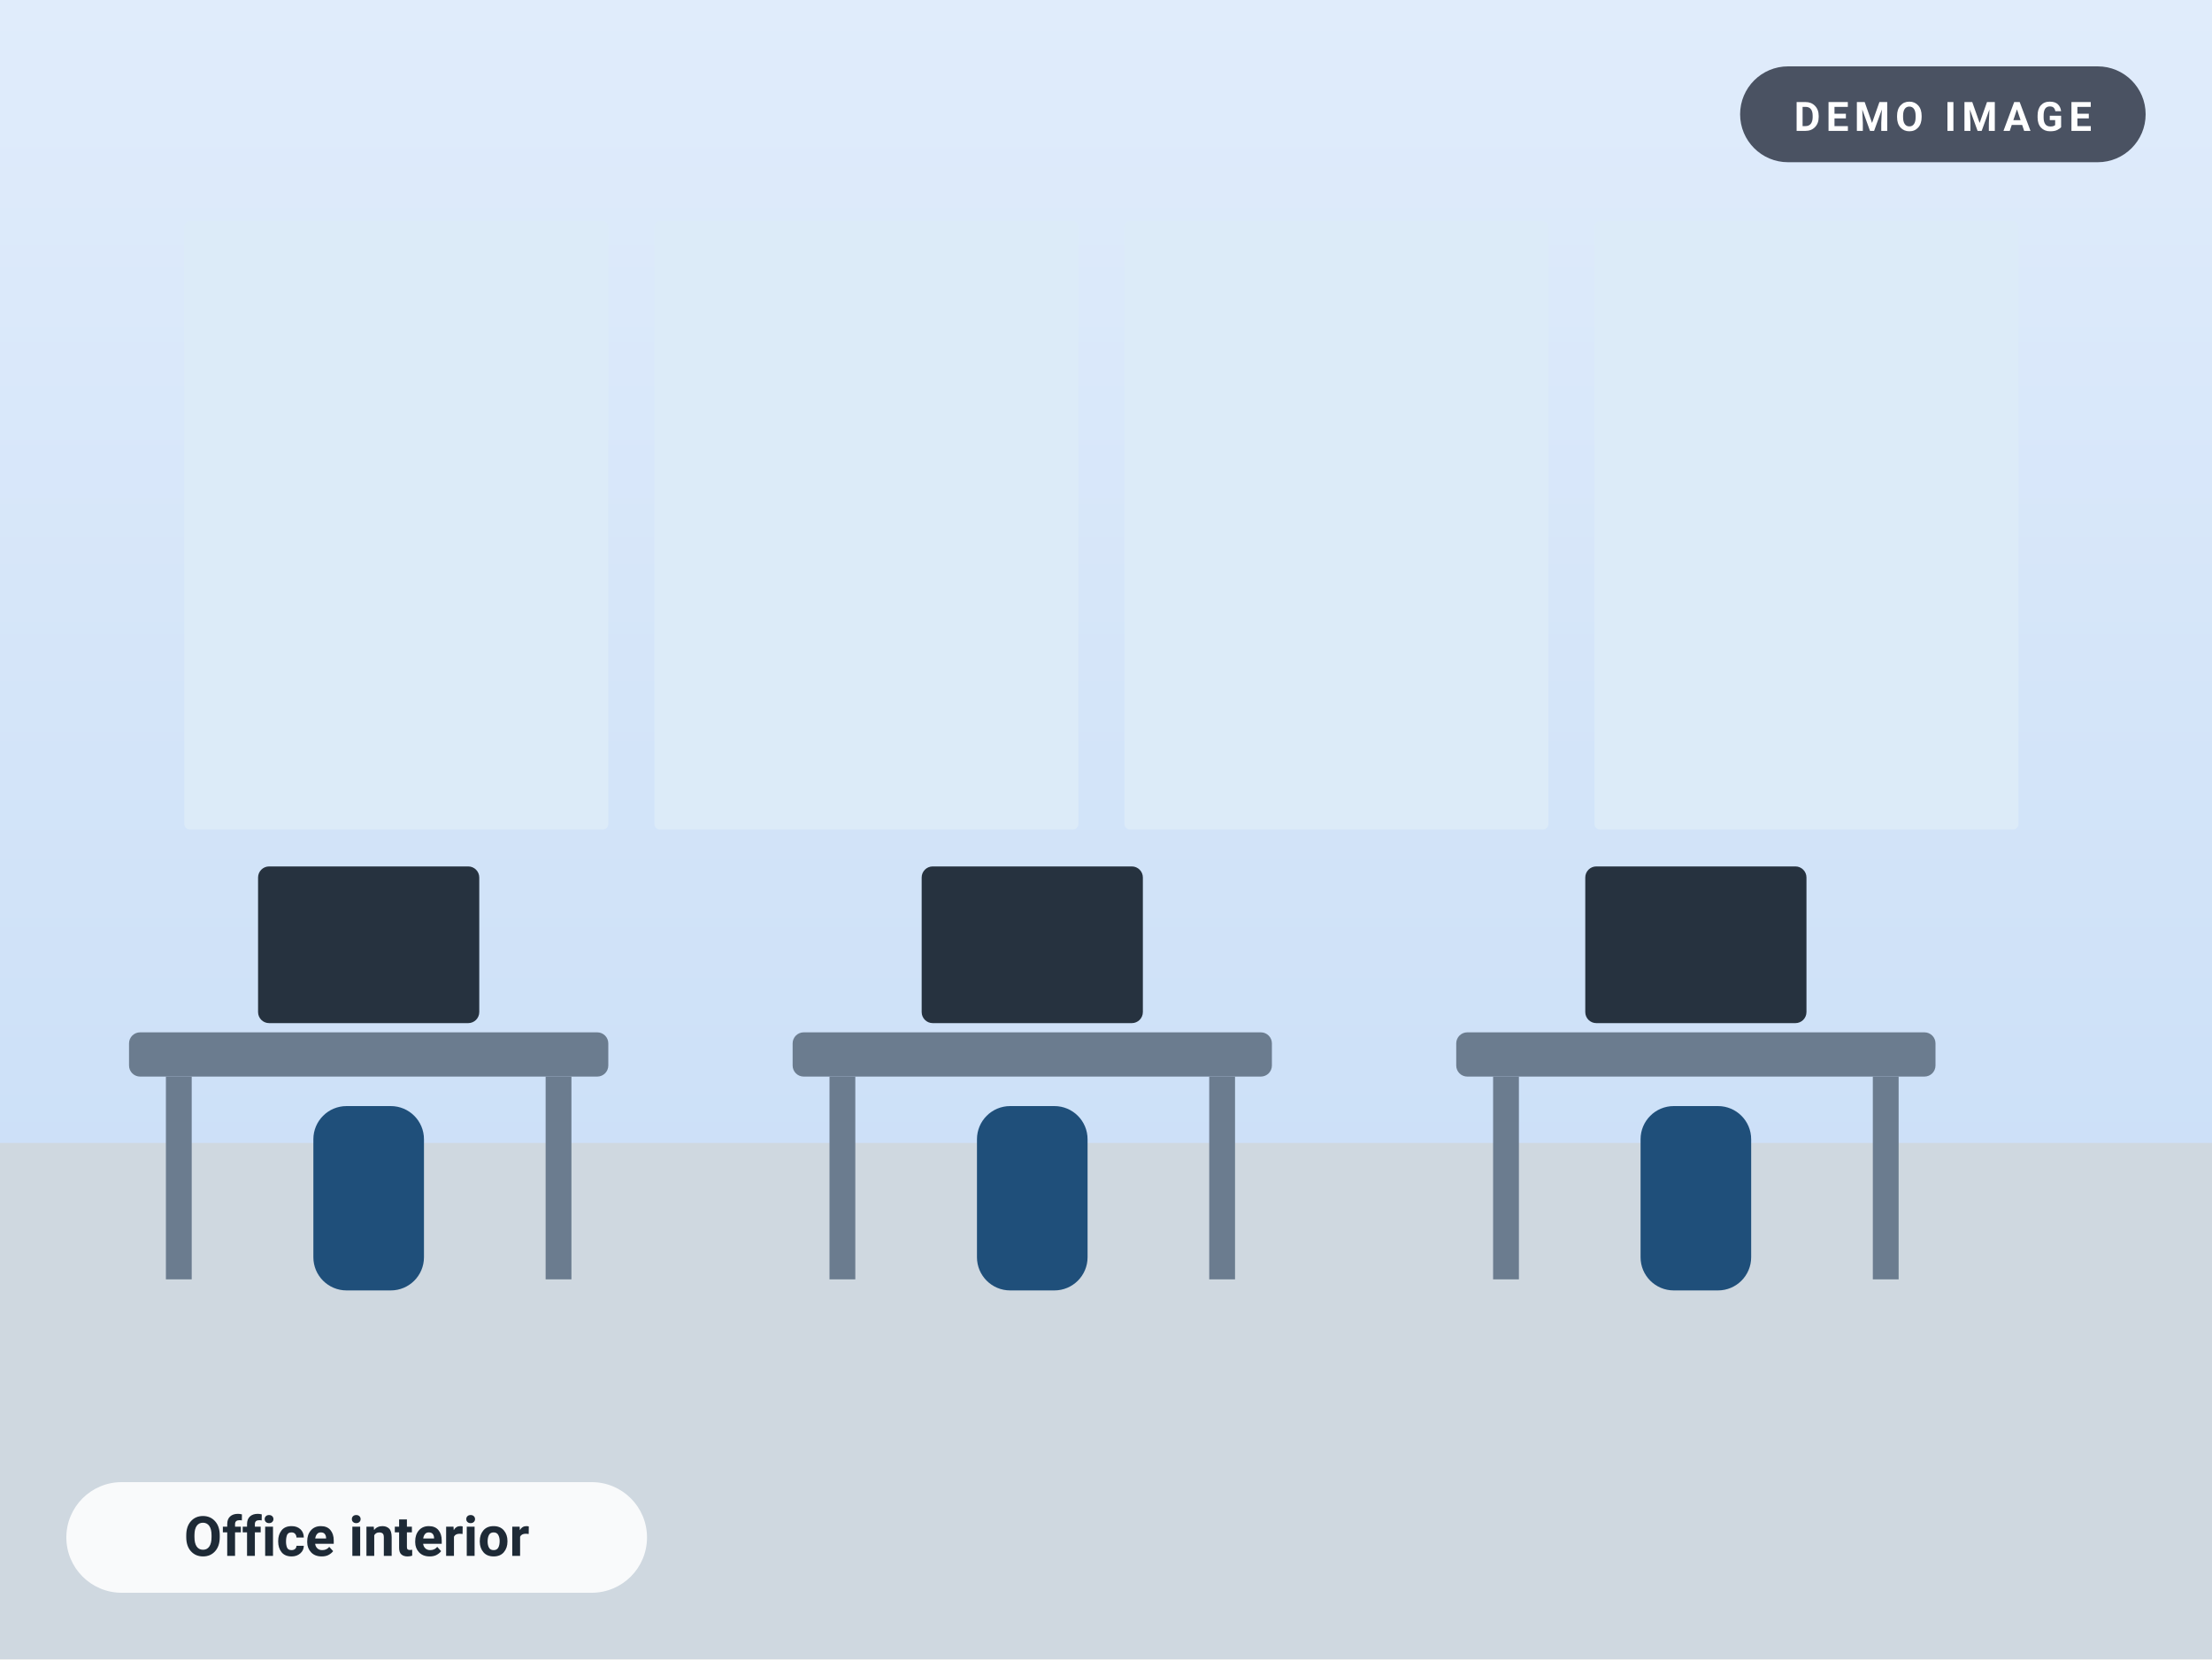
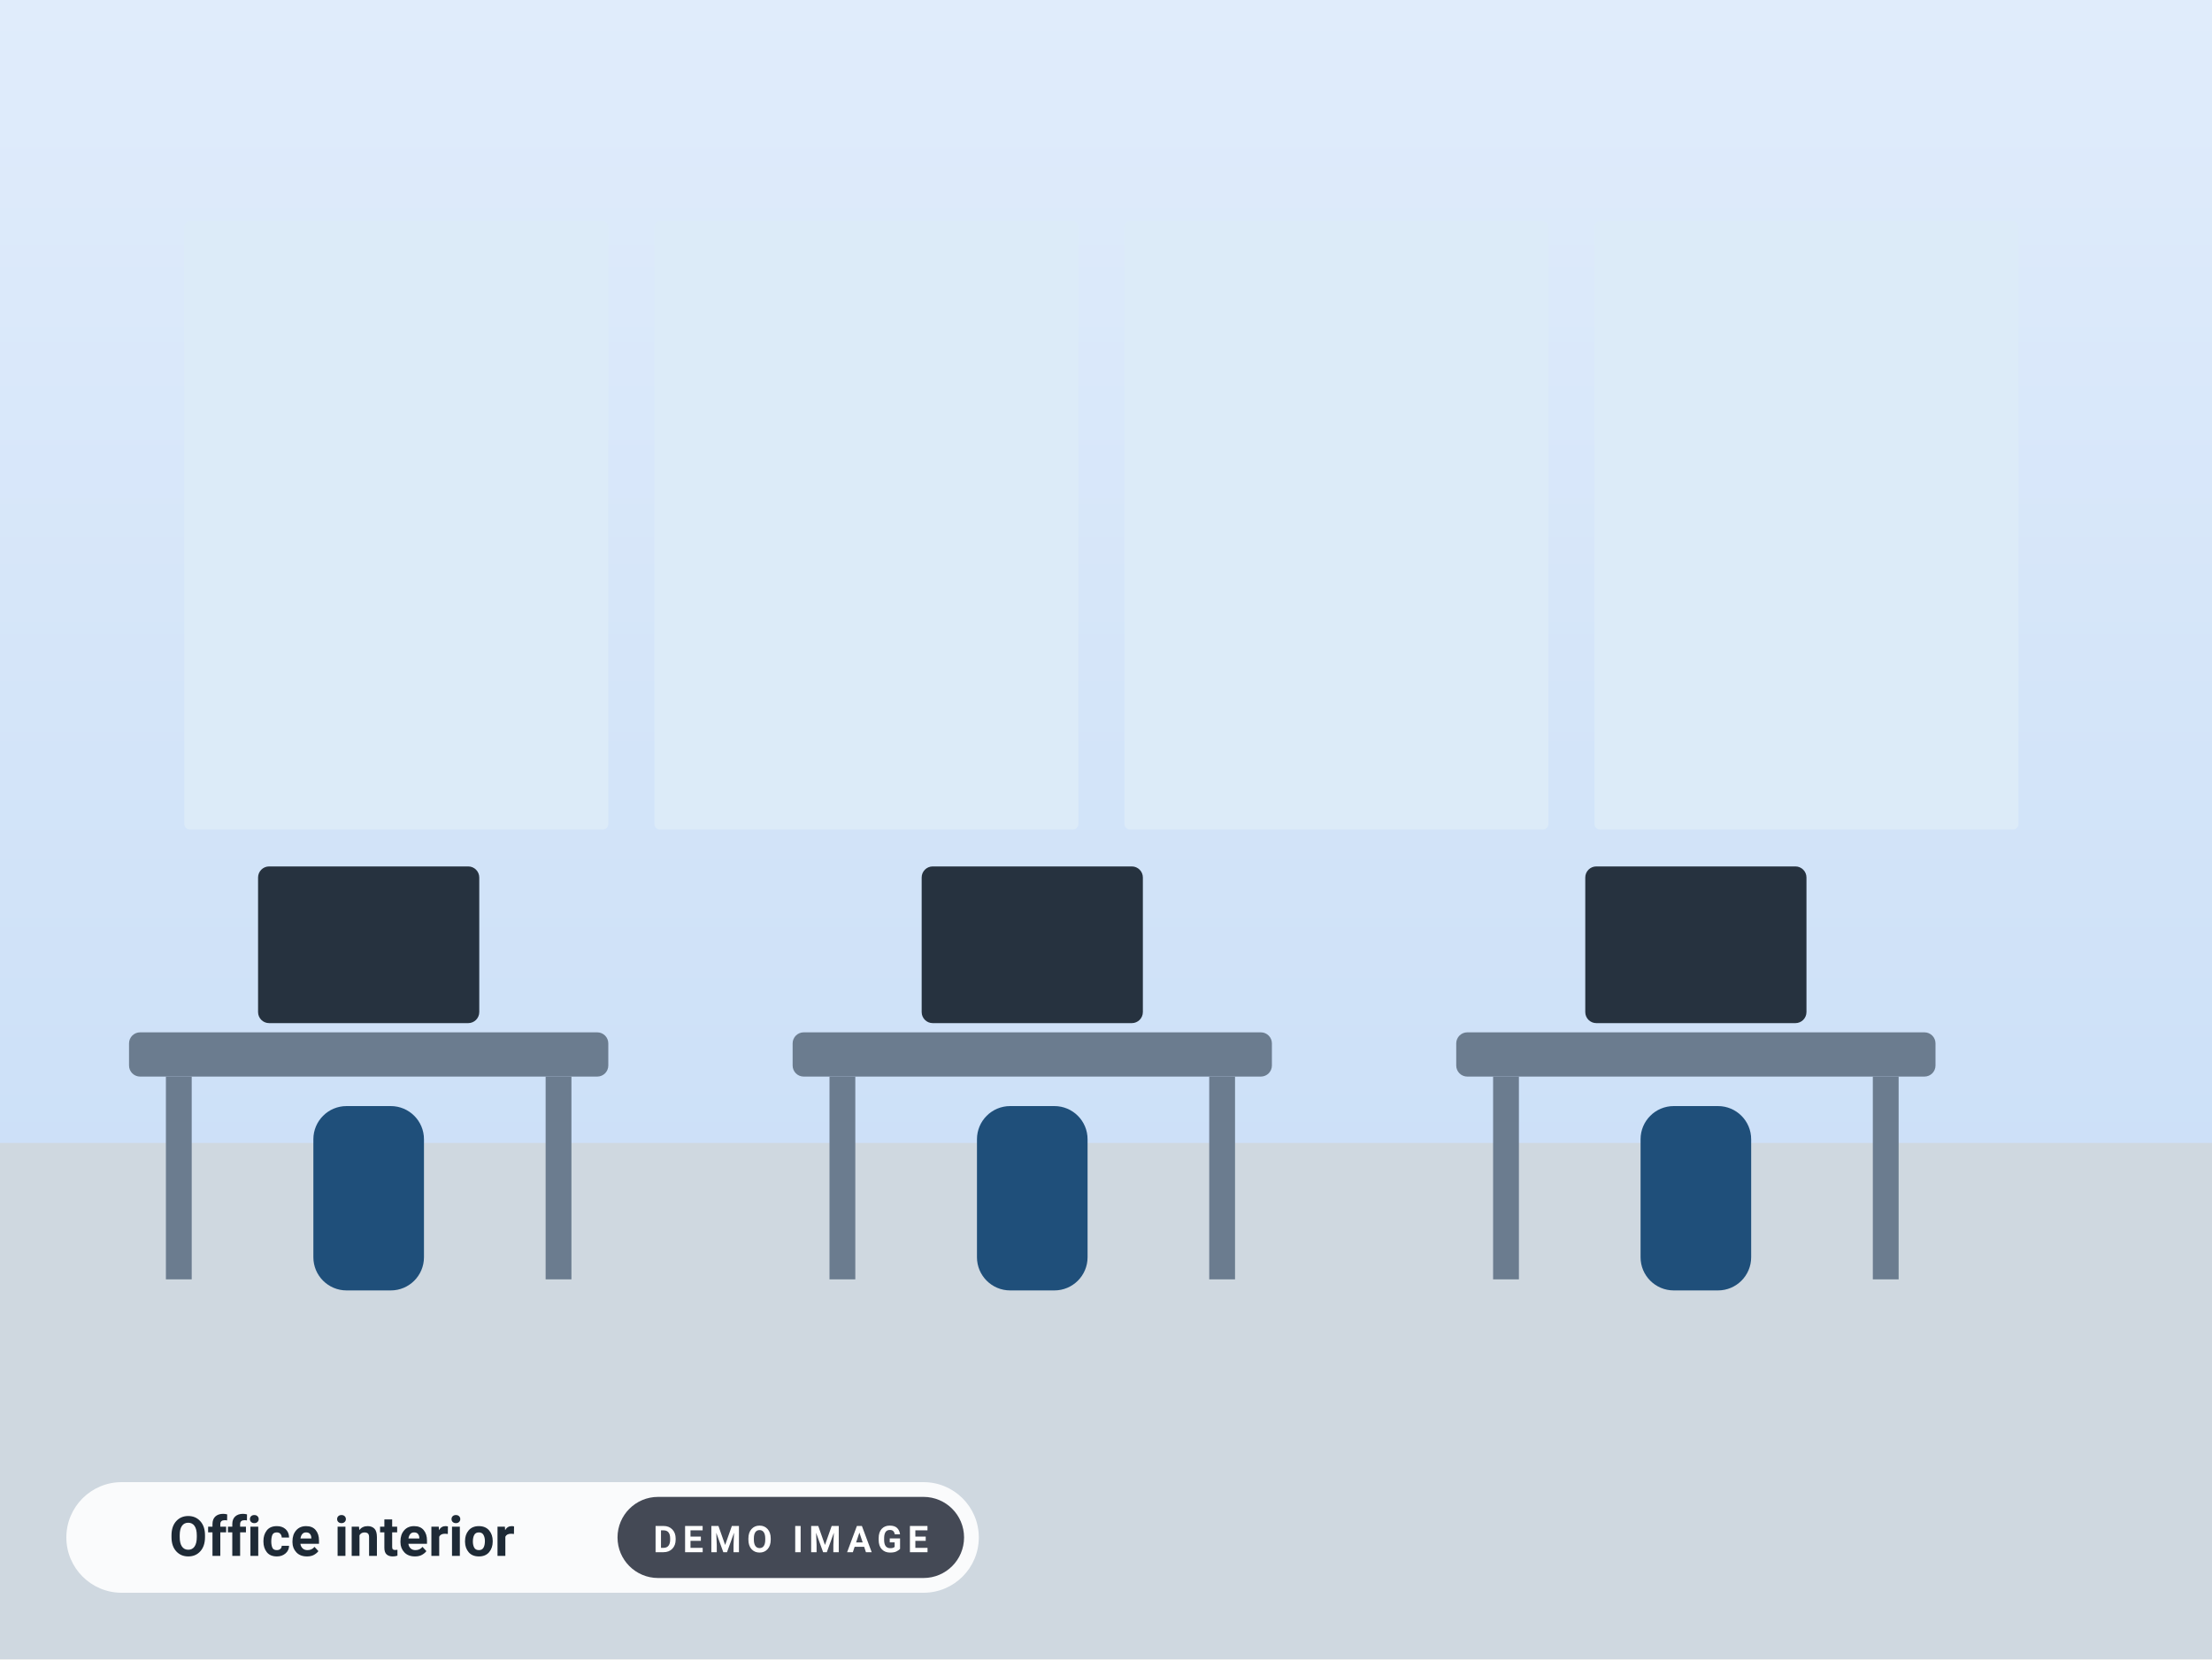
<svg xmlns="http://www.w3.org/2000/svg" viewBox="0 0 1200 900" width="1200" height="900" role="img" aria-label="Office interior (demo image)">
  <defs>
    <linearGradient id="bg" x1="0" y1="0" x2="0" y2="1">
      <stop offset="0" stop-color="#e0ecfb" />
      <stop offset="1" stop-color="#c4dbf6" />
    </linearGradient>
  </defs>
  <rect width="1200" height="900" fill="url(#bg)" />
  <rect x="0" y="620" width="1200" height="280" fill="#cfd8e0" />
  <rect x="100" y="120" width="230" height="330" rx="3" fill="#dcebf8" />
  <rect x="355" y="120" width="230" height="330" rx="3" fill="#dcebf8" />
  <rect x="610" y="120" width="230" height="330" rx="3" fill="#dcebf8" />
  <rect x="865" y="120" width="230" height="330" rx="3" fill="#dcebf8" />
  <rect x="70" y="560" width="260" height="24" rx="6" fill="#6b7c8f" />
  <rect x="90" y="584" width="14" height="110" fill="#6b7c8f" />
  <rect x="296" y="584" width="14" height="110" fill="#6b7c8f" />
  <rect x="140" y="470" width="120" height="85" rx="6" fill="#26323f" />
  <rect x="170" y="600" width="60" height="100" rx="18" fill="#1f4f7a" />
  <rect x="430" y="560" width="260" height="24" rx="6" fill="#6b7c8f" />
  <rect x="450" y="584" width="14" height="110" fill="#6b7c8f" />
  <rect x="656" y="584" width="14" height="110" fill="#6b7c8f" />
  <rect x="500" y="470" width="120" height="85" rx="6" fill="#26323f" />
  <rect x="530" y="600" width="60" height="100" rx="18" fill="#1f4f7a" />
  <rect x="790" y="560" width="260" height="24" rx="6" fill="#6b7c8f" />
  <rect x="810" y="584" width="14" height="110" fill="#6b7c8f" />
  <rect x="1016" y="584" width="14" height="110" fill="#6b7c8f" />
  <rect x="860" y="470" width="120" height="85" rx="6" fill="#26323f" />
  <rect x="890" y="600" width="60" height="100" rx="18" fill="#1f4f7a" />
  <g font-family="system-ui, -apple-system, Segoe UI, Roboto, sans-serif">
-     <rect x="36" y="804" width="315" height="60" rx="30" fill="#ffffff" fill-opacity="0.88" />
-     <text x="193.5" y="844" text-anchor="middle" font-size="30" font-weight="600" fill="#1e2a36">Office interior</text>
-     <rect x="944" y="36" width="220" height="52" rx="26" fill="#111827" fill-opacity="0.72" />
-     <text x="1054" y="71" text-anchor="middle" font-size="22" font-weight="700" letter-spacing="3" fill="#ffffff">DEMO IMAGE</text>
+     <rect x="36" y="804" width="495" height="60" rx="30" fill="#ffffff" fill-opacity="0.9" />
+     <text x="185.5" y="844" text-anchor="middle" font-size="30" font-weight="600" fill="#1e2a36">Office interior</text>
+     <rect x="335" y="812" width="188" height="44" rx="22" fill="#111827" fill-opacity="0.78" />
+     <text x="429" y="842" text-anchor="middle" font-size="20" font-weight="700" letter-spacing="3" fill="#ffffff">DEMO IMAGE</text>
  </g>
</svg>
